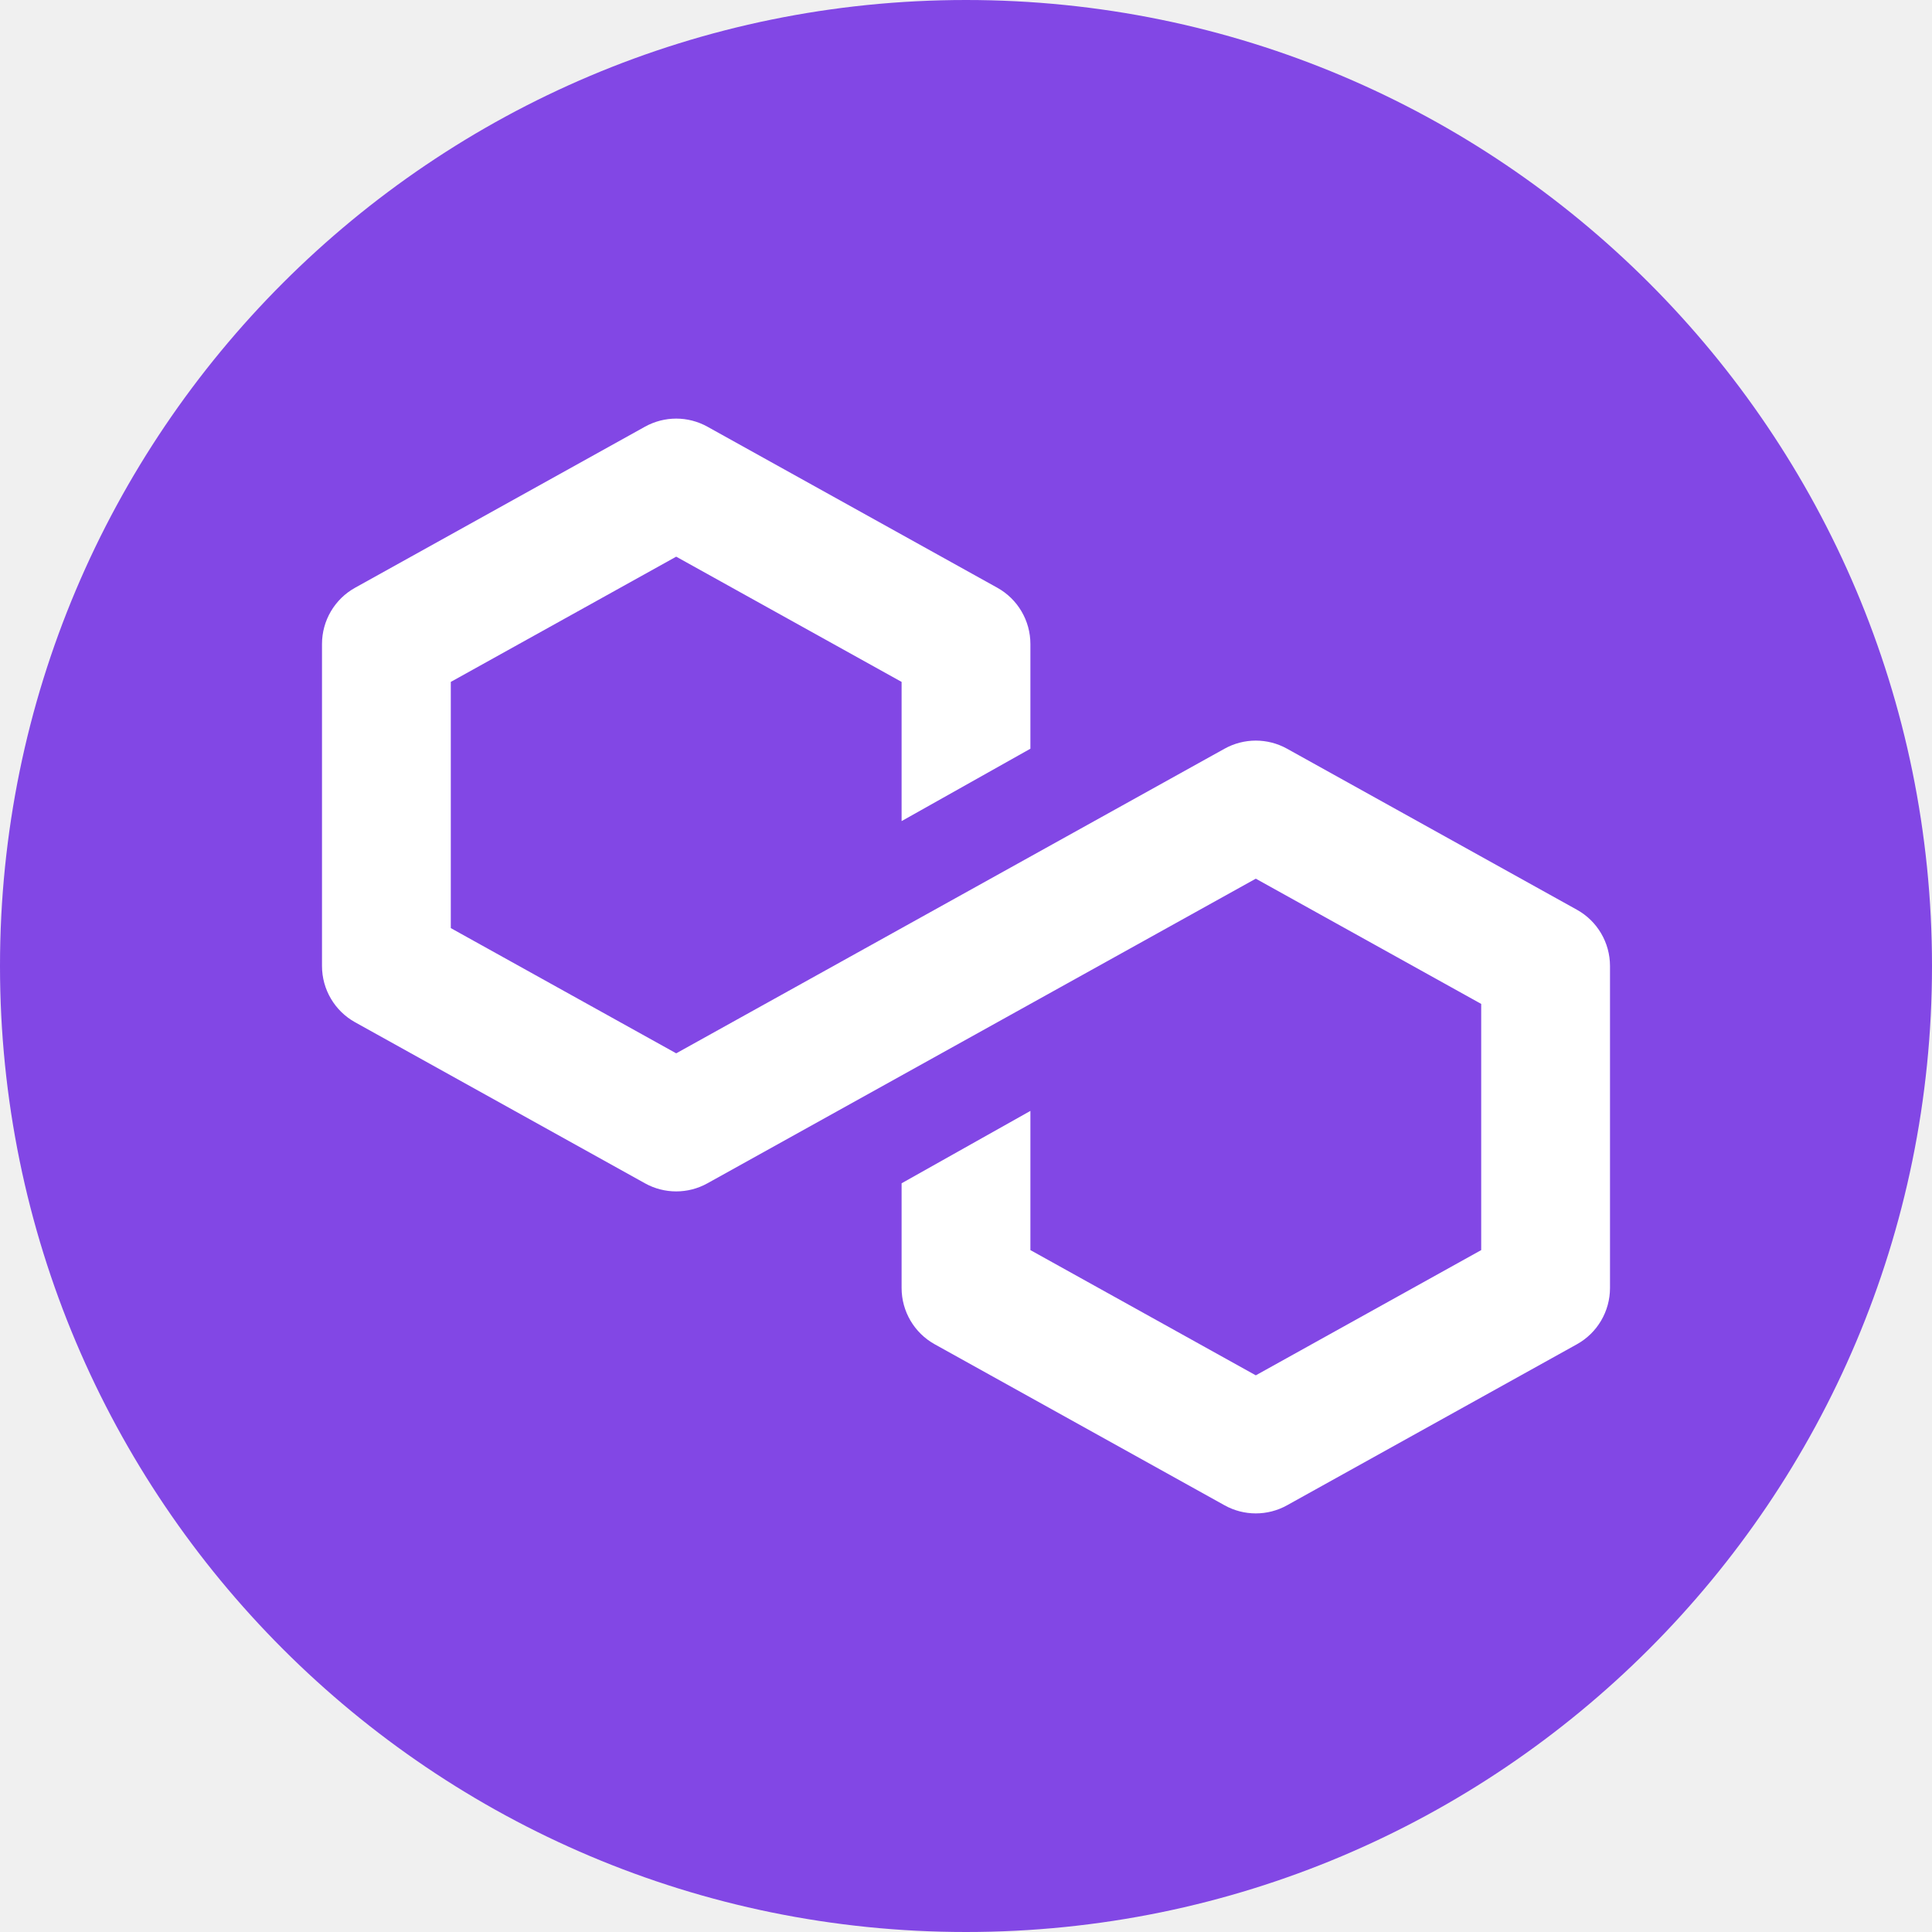
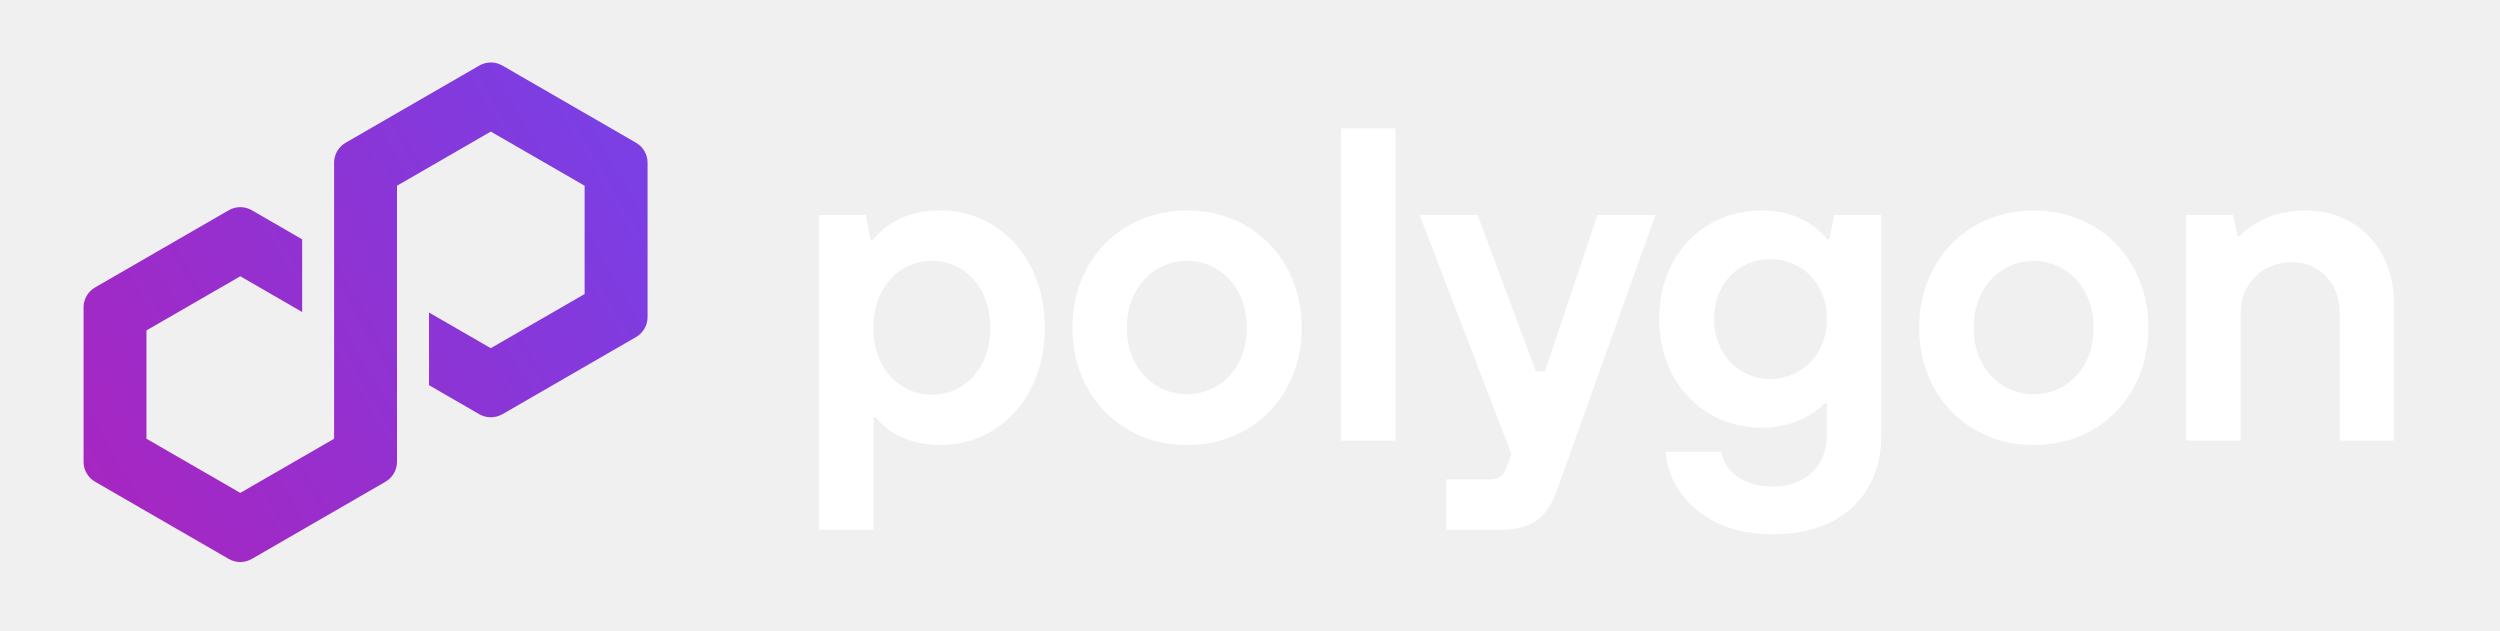
- <svg xmlns="http://www.w3.org/2000/svg" width="60" height="60" viewBox="0 0 60 60" fill="none">
-   <circle cx="30" cy="30" r="30" fill="#8247E5" />
-   <path fill-rule="evenodd" clip-rule="evenodd" d="M20.029 13.252C20.633 12.916 21.367 12.916 21.971 13.252L30.971 18.252C31.606 18.604 32 19.274 32 20V23.252L28 25.5V21.177L21 17.288L14 21.177V28.823L21 32.712L38.029 23.252C38.633 22.916 39.367 22.916 39.971 23.252L48.971 28.252C49.606 28.604 50 29.274 50 30V40C50 40.726 49.606 41.396 48.971 41.748L39.971 46.748C39.367 47.084 38.633 47.084 38.029 46.748L29.029 41.748C28.394 41.396 28 40.726 28 40V36.748L32 34.5V38.823L39 42.712L46 38.823V31.177L39 27.288L21.971 36.748C21.367 37.084 20.633 37.084 20.029 36.748L11.029 31.748C10.394 31.396 10 30.726 10 30V20C10 19.274 10.394 18.604 11.029 18.252L20.029 13.252Z" fill="white" />
+ <svg xmlns="http://www.w3.org/2000/svg" width="111" height="28" viewBox="0 0 111 28" fill="none">
+   <path d="M36.367 23.523V9.542H38.447L38.645 10.671H38.744C39.338 9.898 40.348 9.344 41.755 9.344C44.328 9.344 46.389 11.444 46.389 14.552C46.389 17.66 44.33 19.759 41.755 19.759C40.368 19.759 39.398 19.184 38.884 18.532H38.785V23.521H36.368L36.367 23.523ZM43.971 14.553C43.971 12.731 42.802 11.583 41.376 11.583C39.95 11.583 38.781 12.731 38.781 14.553C38.781 16.375 39.95 17.523 41.376 17.523C42.802 17.523 43.971 16.375 43.971 14.553Z" fill="white" />
+   <path d="M47.616 14.553C47.616 11.523 49.793 9.346 52.705 9.346C55.616 9.346 57.794 11.523 57.794 14.553C57.794 17.584 55.616 19.761 52.705 19.761C49.793 19.761 47.616 17.562 47.616 14.553ZM55.358 14.553C55.358 12.771 54.169 11.584 52.705 11.584C51.24 11.584 50.032 12.772 50.032 14.553C50.032 16.335 51.24 17.504 52.705 17.504C54.169 17.504 55.358 16.337 55.358 14.553Z" fill="white" />
+   <path d="M59.544 19.563V5.702H61.96V19.564H59.544V19.563Z" fill="white" />
+   <path d="M70.93 9.542H73.504L69.147 21.721C68.712 22.929 68.118 23.523 66.552 23.523H64.216V21.285H66.197C66.554 21.285 66.751 21.107 66.871 20.81L67.108 20.157L63.029 9.542H65.603L68.198 16.494H68.594L70.93 9.542Z" fill="white" />
+   <path d="M73.966 20.058H76.421C76.52 20.711 77.173 21.602 78.719 21.602C80.164 21.602 81.116 20.691 81.116 19.305V17.898H81.017C80.483 18.473 79.492 18.988 78.224 18.988C75.65 18.988 73.669 17.007 73.669 14.155C73.669 11.304 75.65 9.344 78.224 9.344C79.55 9.344 80.522 9.878 81.135 10.632H81.234L81.433 9.542H83.532V19.305C83.532 21.958 81.749 23.721 78.719 23.721C75.334 23.721 74.026 21.503 73.966 20.058ZM81.116 14.157C81.116 12.593 80.007 11.504 78.601 11.504C77.194 11.504 76.105 12.593 76.105 14.157C76.105 15.721 77.214 16.83 78.601 16.83C79.987 16.83 81.116 15.74 81.116 14.157Z" fill="white" />
+   <path d="M85.211 14.553C85.211 11.523 87.389 9.346 90.3 9.346C93.212 9.346 95.389 11.523 95.389 14.553C95.389 17.584 93.212 19.761 90.3 19.761C87.389 19.761 85.211 17.562 85.211 14.553ZM92.954 14.553C92.954 12.771 91.765 11.584 90.3 11.584C88.836 11.584 87.628 12.772 87.628 14.553C87.628 16.335 88.836 17.504 90.3 17.504C91.765 17.504 92.954 16.337 92.954 14.553Z" fill="white" />
+   <path d="M97.072 19.563V9.542H99.15L99.348 10.492H99.447C99.843 10.037 100.834 9.344 102.338 9.344C104.635 9.344 106.298 11.007 106.298 13.541V19.561H103.882V13.858C103.882 12.57 102.971 11.64 101.724 11.64C100.477 11.64 99.486 12.611 99.486 13.858V19.561H97.07L97.072 19.563Z" fill="white" />
+   <path d="M22.303 18.394L28.242 14.964C28.557 14.782 28.752 14.444 28.752 14.081V7.221C28.752 6.859 28.557 6.521 28.242 6.339L22.303 2.909C21.988 2.727 21.597 2.729 21.284 2.909L15.344 6.339C15.029 6.521 14.834 6.859 14.834 7.221V19.48L10.669 21.884L6.503 19.48V14.67L10.669 12.266L13.416 13.853V10.627L11.178 9.333C11.024 9.245 10.847 9.197 10.669 9.197C10.49 9.197 10.313 9.245 10.159 9.333L4.219 12.763C3.905 12.945 3.71 13.283 3.71 13.646V20.506C3.71 20.868 3.905 21.206 4.219 21.388L10.159 24.818C10.474 24.999 10.863 24.999 11.178 24.818L17.118 21.388C17.433 21.206 17.627 20.868 17.627 20.506V8.246L17.702 8.203L21.791 5.842L25.957 8.246V13.055L21.791 15.459L19.048 13.876V17.102L21.282 18.392C21.597 18.572 21.988 18.572 22.301 18.392L22.303 18.394Z" fill="url(#paint0_linear_5033_61058)" />
+   <defs>
+     <linearGradient id="paint0_linear_5033_61058" x1="3.629" y1="21.178" x2="27.676" y2="7.22" gradientUnits="userSpaceOnUse">
+       <stop stop-color="#A726C1" />
+       <stop offset="0.88" stop-color="#803BDF" />
+       <stop offset="1" stop-color="#7B3FE4" />
+     </linearGradient>
+   </defs>
</svg>
